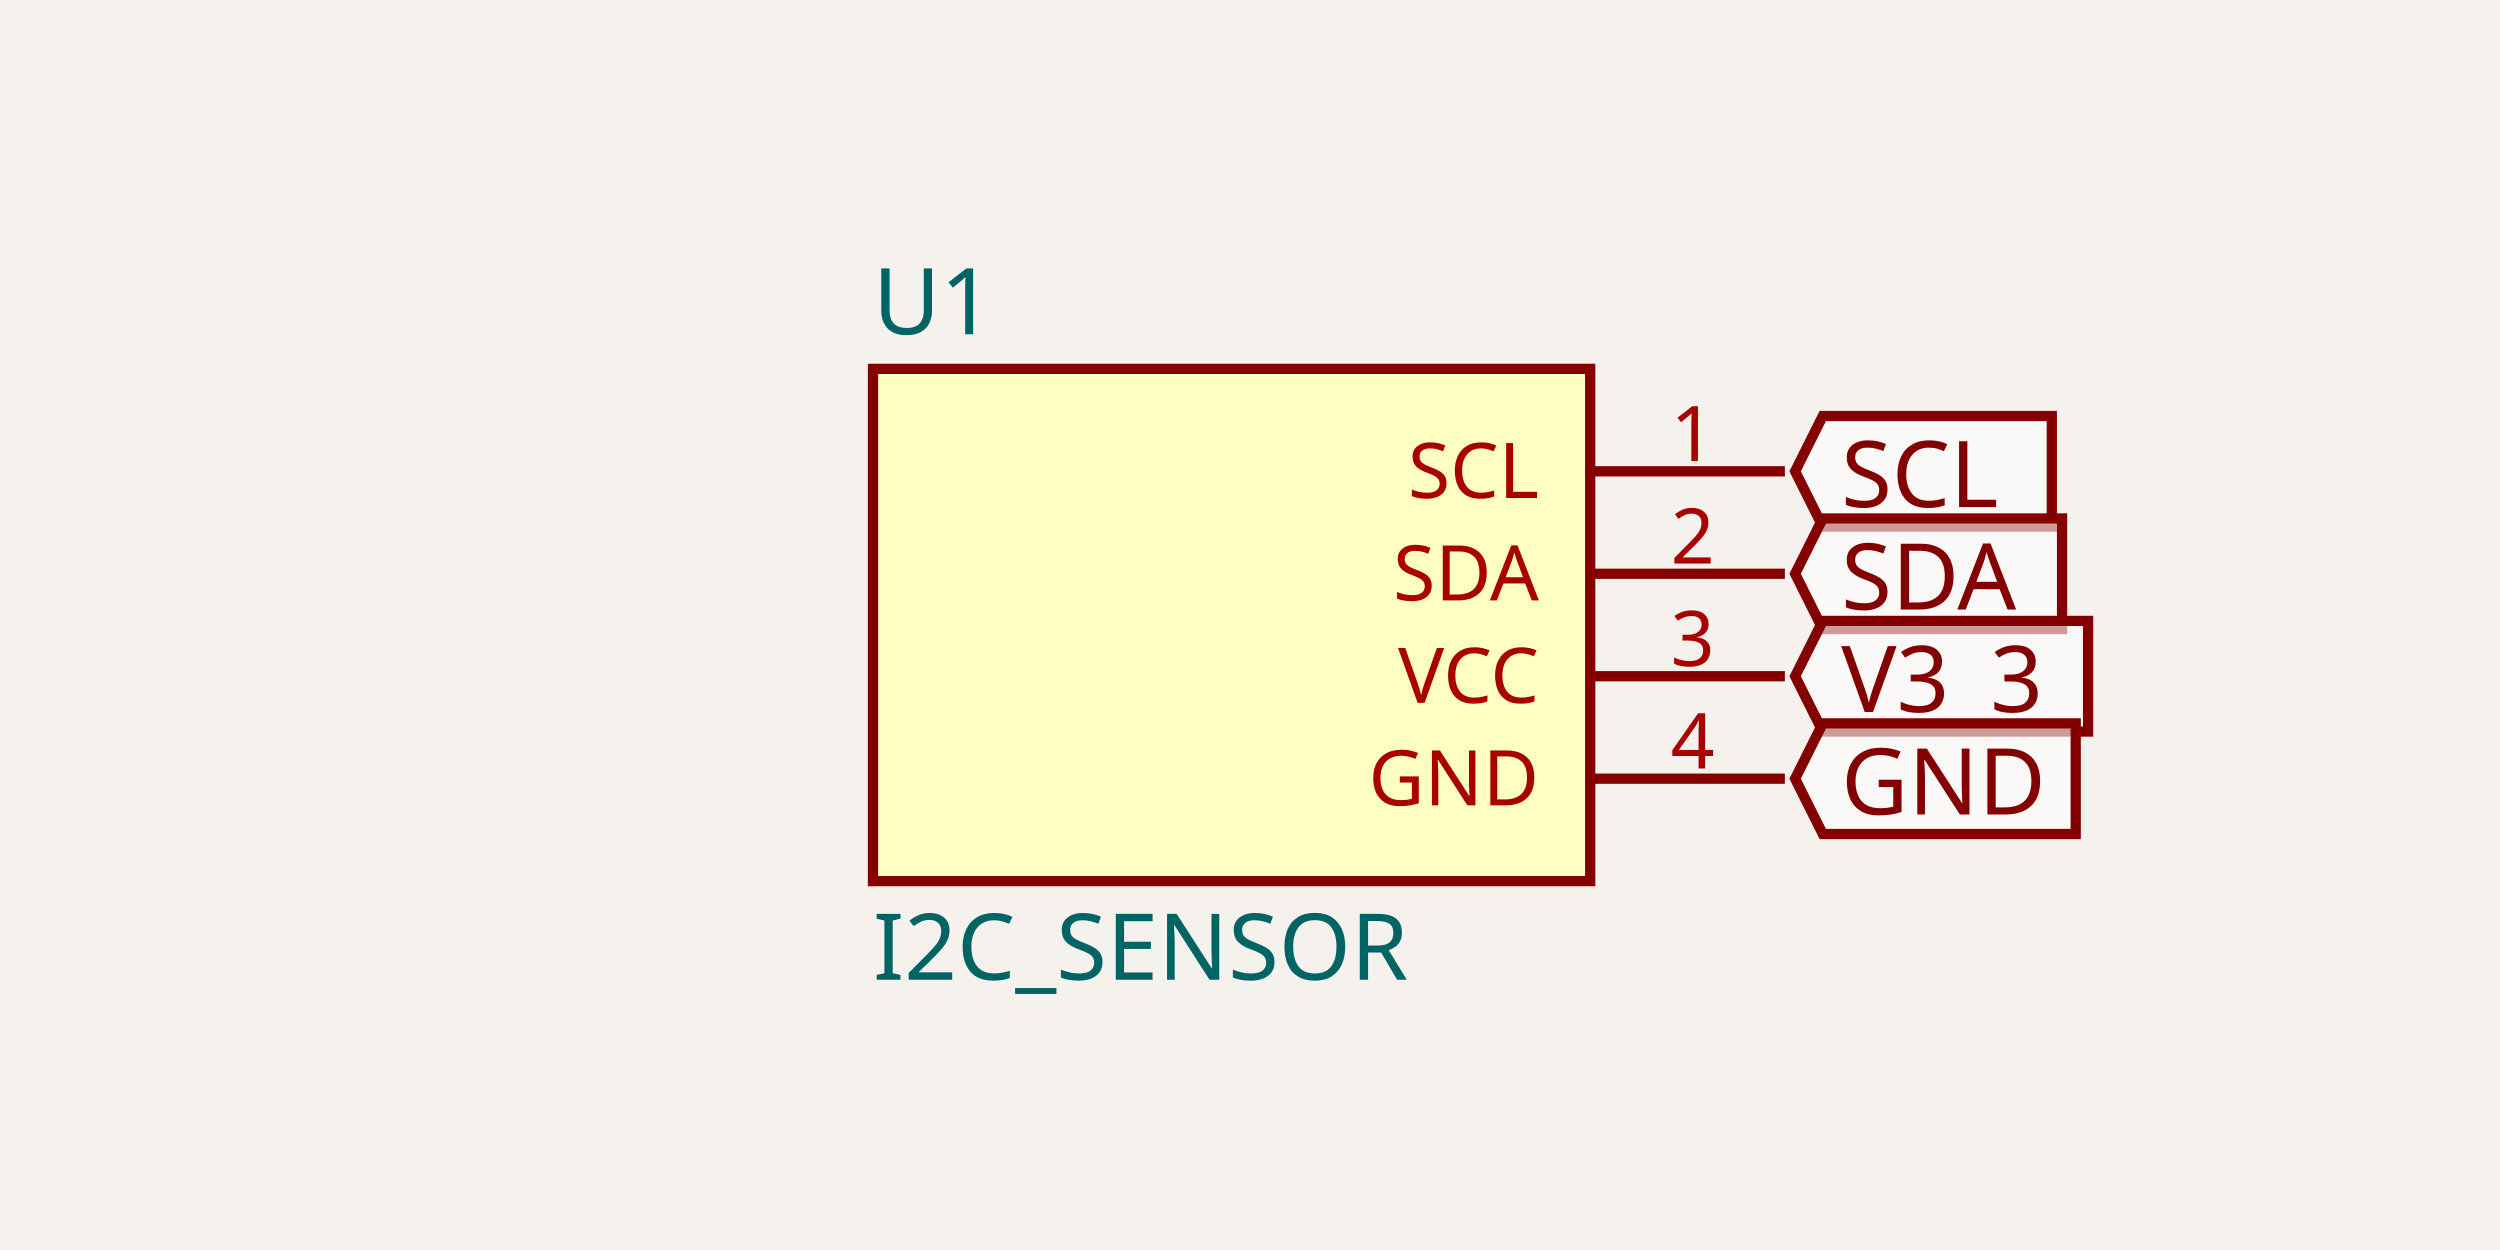
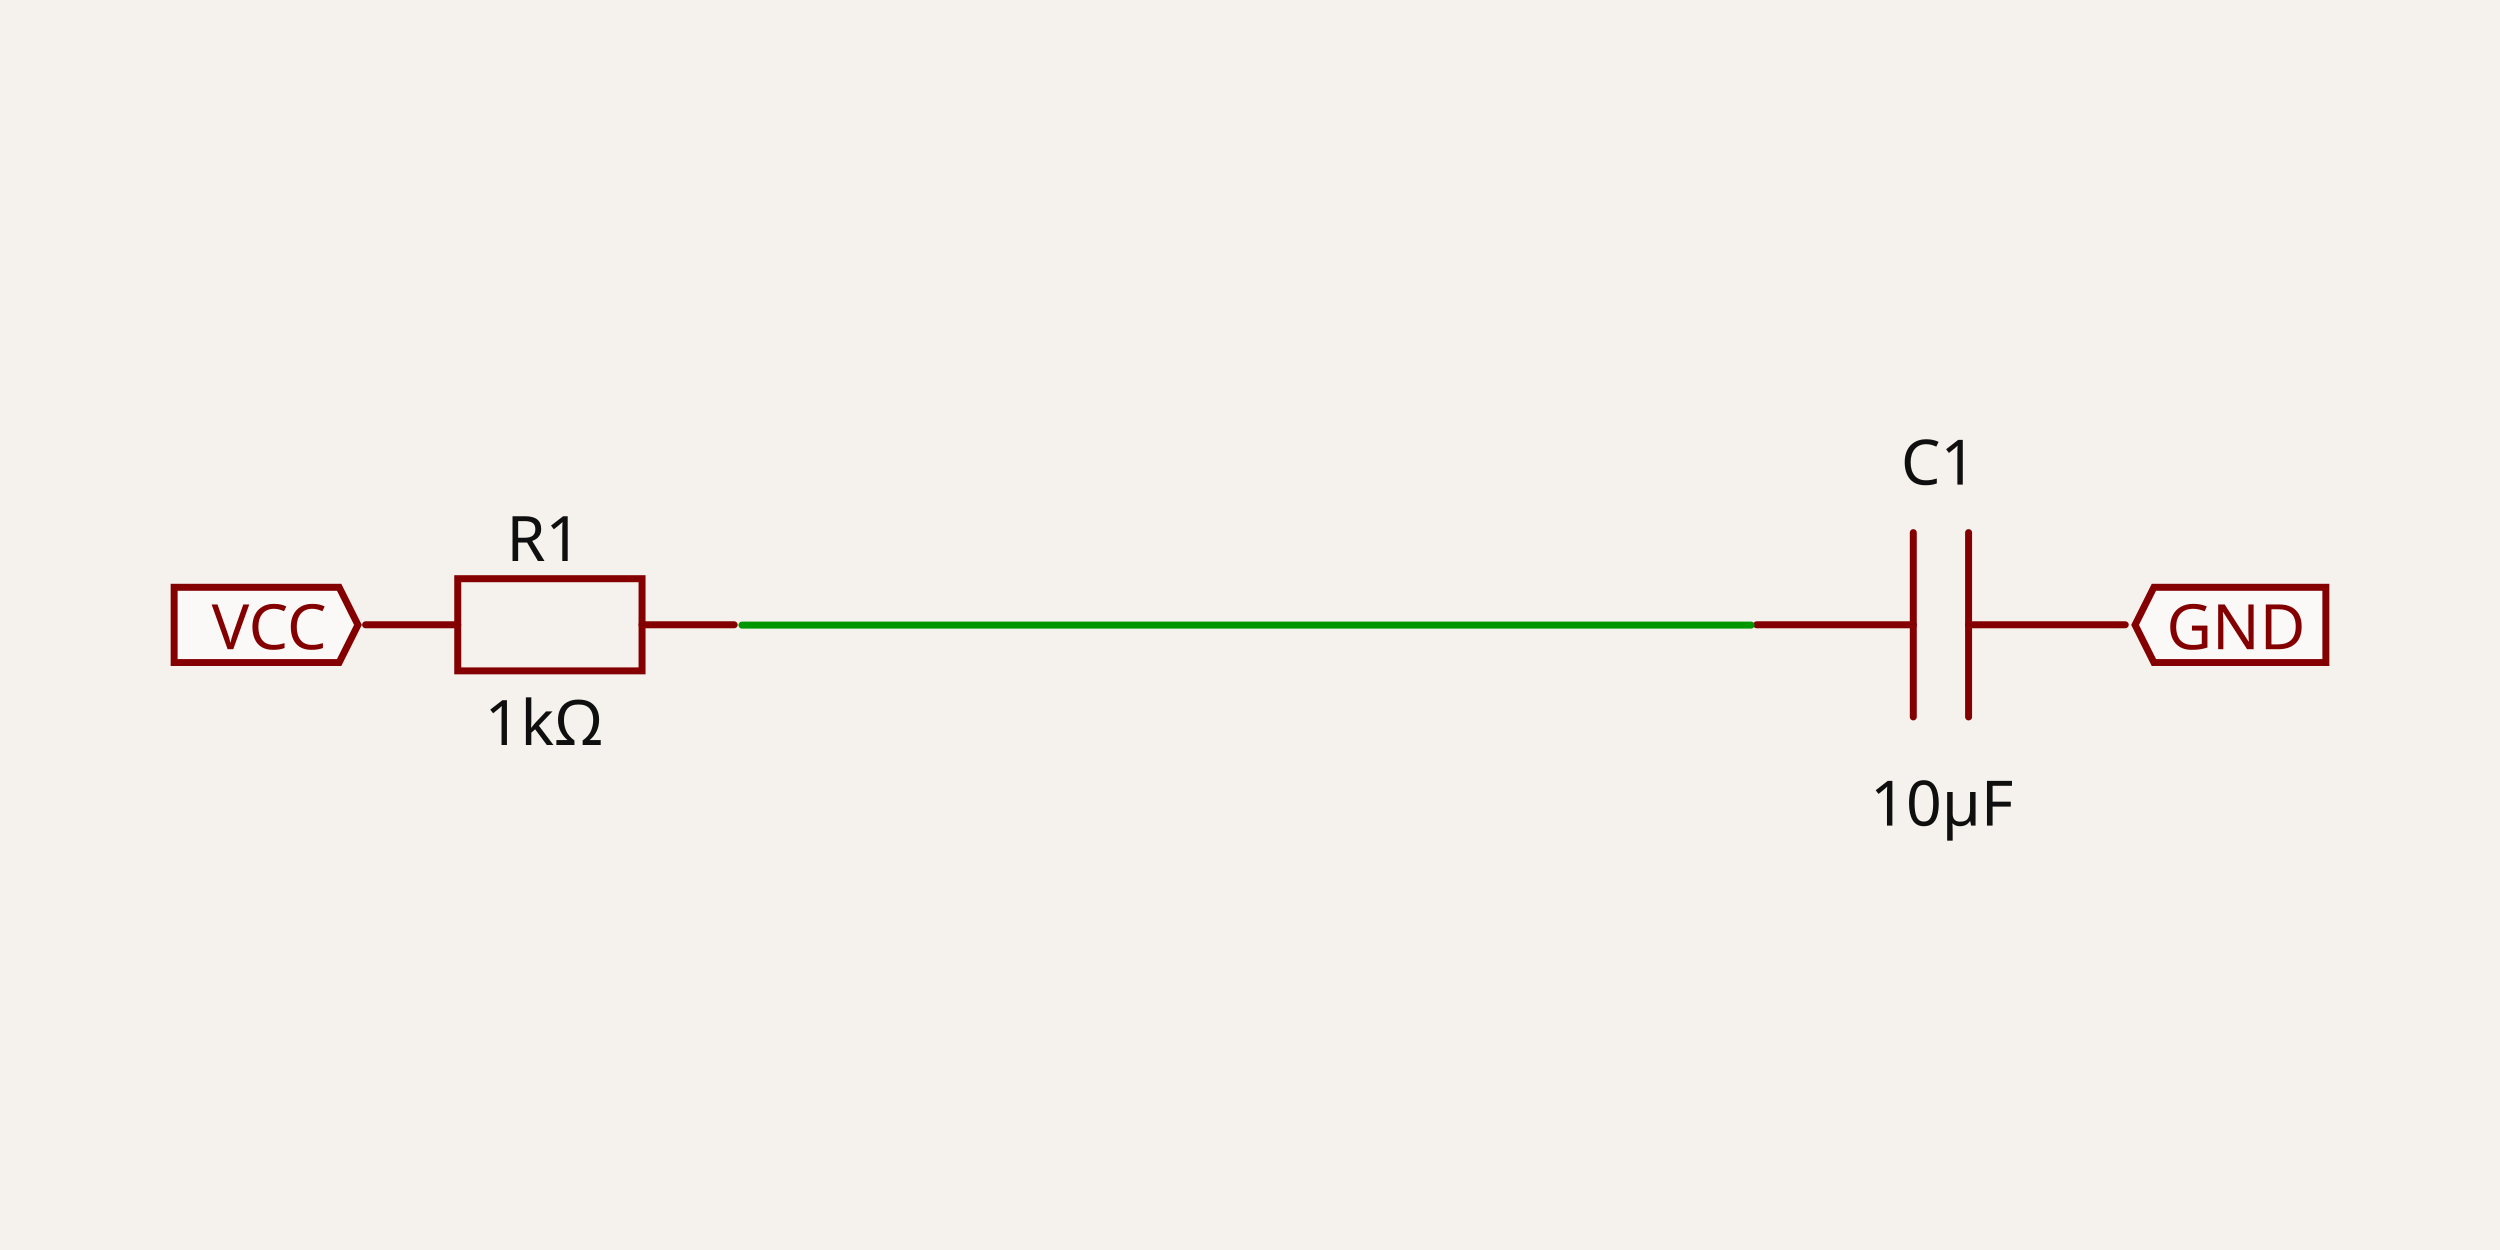
- <svg xmlns="http://www.w3.org/2000/svg" width="1200" height="600" style="background-color: rgb(245, 241, 237)" data-real-to-screen-transform="matrix(245.9016393443,0,0,-245.9016393443,-638.3442622951,300)" data-software-used-string="@tscircuit/core@0.0.534">
+ <svg xmlns="http://www.w3.org/2000/svg" width="1200" height="600" style="background-color: rgb(245, 241, 237)" data-real-to-screen-transform="matrix(167.1782631107,0,0,-167.1782631107,598.3350215242,300)" data-software-used-string="@tscircuit/core@0.0.534">
  <style>
              .boundary { fill: rgb(245, 241, 237); }
              .schematic-boundary { fill: none; stroke: #fff; }
              .component { fill: none; stroke: rgb(132, 0, 0); }
              .chip { fill: rgb(255, 255, 194); stroke: rgb(132, 0, 0); }
              .component-pin { fill: none; stroke: rgb(132, 0, 0); }
              .trace:hover {
                filter: invert(1);
              }
              .trace:hover .trace-crossing-outline {
                opacity: 0;
              }
              .trace:hover .trace-junction {
                filter: invert(1);
              }
              .text { font-family: sans-serif; fill: rgb(0, 150, 0); }
              .pin-number { fill: rgb(169, 0, 0); }
              .port-label { fill: rgb(0, 100, 100); }
              .component-name { fill: rgb(0, 100, 100); }
            </style>
  <rect class="boundary" x="0" y="0" width="1200" height="600" />
  <g data-circuit-json-type="schematic_component" data-schematic-component-id="schematic_component_0">
-     <rect class="component chip" x="419.033" y="177.049" width="344.262" height="245.902" stroke-width="4.918px" fill="rgb(255, 255, 194)" stroke="rgb(132, 0, 0)" />
-     <rect class="component-overlay" x="419.033" y="177.049" width="344.262" height="245.902" fill="transparent" />
-     <text x="419.033" y="454.918" fill="#006464" text-anchor="start" dominant-baseline="middle" font-family="sans-serif" font-size="44.262px" transform="rotate(0, 419.0328, 454.918)">I2C_SENSOR</text>
-     <text x="419.033" y="145.082" fill="#006464" text-anchor="start" dominant-baseline="middle" font-family="sans-serif" font-size="44.262px" transform="rotate(0, 419.0328, 145.082)">U1</text>
-     <line class="component-pin" x1="856.738" y1="226.23" x2="763.295" y2="226.23" stroke-width="4.918px" />
-     <text class="pin-number" x="812.475" y="221.311" style="font-family: sans-serif;" fill="rgb(169, 0, 0)" text-anchor="middle" dominant-baseline="auto" font-size="36.885px" transform="">1</text>
-     <text class="pin-number" x="738.705" y="226.23" style="font-family: sans-serif;" fill="rgb(169, 0, 0)" text-anchor="end" dominant-baseline="middle" font-size="36.885px" transform="">SCL</text>
-     <line class="component-pin" x1="856.738" y1="275.41" x2="763.295" y2="275.41" stroke-width="4.918px" />
-     <text class="pin-number" x="812.475" y="270.492" style="font-family: sans-serif;" fill="rgb(169, 0, 0)" text-anchor="middle" dominant-baseline="auto" font-size="36.885px" transform="">2</text>
-     <text class="pin-number" x="738.705" y="275.41" style="font-family: sans-serif;" fill="rgb(169, 0, 0)" text-anchor="end" dominant-baseline="middle" font-size="36.885px" transform="">SDA</text>
-     <line class="component-pin" x1="856.738" y1="324.59" x2="763.295" y2="324.59" stroke-width="4.918px" />
-     <text class="pin-number" x="812.475" y="319.672" style="font-family: sans-serif;" fill="rgb(169, 0, 0)" text-anchor="middle" dominant-baseline="auto" font-size="36.885px" transform="">3</text>
-     <text class="pin-number" x="738.705" y="324.59" style="font-family: sans-serif;" fill="rgb(169, 0, 0)" text-anchor="end" dominant-baseline="middle" font-size="36.885px" transform="">VCC</text>
-     <line class="component-pin" x1="856.738" y1="373.77" x2="763.295" y2="373.77" stroke-width="4.918px" />
-     <text class="pin-number" x="812.475" y="368.852" style="font-family: sans-serif;" fill="rgb(169, 0, 0)" text-anchor="middle" dominant-baseline="auto" font-size="36.885px" transform="">4</text>
-     <text class="pin-number" x="738.705" y="373.77" style="font-family: sans-serif;" fill="rgb(169, 0, 0)" text-anchor="end" dominant-baseline="middle" font-size="36.885px" transform="">GND</text>
+     <rect class="component-overlay" x="175.483" y="277.778" width="176.93" height="44.233" fill="transparent" />
+     <path d="M 175.483 299.895 L 219.715 299.895" stroke="rgb(132, 0, 0)" fill="none" stroke-width="3.344px" stroke-linecap="round" />
+     <path d="M 308.18 299.895 L 352.413 299.895" stroke="rgb(132, 0, 0)" fill="none" stroke-width="3.344px" stroke-linecap="round" />
+     <path d="M 263.948 277.778 L 308.18 277.778 L 308.18 322.011 L 219.715 322.011 L 219.715 277.778 L 263.948 277.778" stroke="rgb(132, 0, 0)" fill="none" stroke-width="3.344px" stroke-linecap="round" />
+     <text x="261.053" y="269.278" fill="rgb(15, 15, 15)" font-family="sans-serif" text-anchor="middle" dominant-baseline="auto" font-size="30.092px">R1</text>
+     <text x="261.053" y="334.243" fill="rgb(15, 15, 15)" font-family="sans-serif" text-anchor="middle" dominant-baseline="hanging" font-size="30.092px">1kΩ</text>
  </g>
-   <path class="net-label" d="     M 861.656,226.23     L 874.934,199.672     L 984.869,199.672     L 984.869,252.787     L 874.934,252.787     Z   " fill="rgba(255, 255, 255, 0.6)" stroke="rgb(132, 0, 0)" stroke-width="4.918px" />
-   <text class="net-label-text" x="883.787" y="226.23" fill="rgb(132, 0, 0)" text-anchor="start" dominant-baseline="central" font-family="sans-serif" font-variant-numeric="tabular-nums" font-size="44.262px" transform="">SCL</text>
-   <path class="net-label" d="     M 861.656,275.41     L 874.934,248.852     L 989.787,248.852     L 989.787,301.967     L 874.934,301.967     Z   " fill="rgba(255, 255, 255, 0.6)" stroke="rgb(132, 0, 0)" stroke-width="4.918px" />
-   <text class="net-label-text" x="883.787" y="275.41" fill="rgb(132, 0, 0)" text-anchor="start" dominant-baseline="central" font-family="sans-serif" font-variant-numeric="tabular-nums" font-size="44.262px" transform="">SDA</text>
-   <path class="net-label" d="     M 861.656,324.59     L 874.934,298.033     L 1002.279,298.033     L 1002.279,351.148     L 874.934,351.148     Z   " fill="rgba(255, 255, 255, 0.6)" stroke="rgb(132, 0, 0)" stroke-width="4.918px" />
-   <text class="net-label-text" x="883.787" y="324.59" fill="rgb(132, 0, 0)" text-anchor="start" dominant-baseline="central" font-family="sans-serif" font-variant-numeric="tabular-nums" font-size="44.262px" transform="">V3_3</text>
-   <path class="net-label" d="     M 861.656,373.77     L 874.934,347.213     L 996.344,347.213     L 996.344,400.328     L 874.934,400.328     Z   " fill="rgba(255, 255, 255, 0.6)" stroke="rgb(132, 0, 0)" stroke-width="4.918px" />
-   <text class="net-label-text" x="883.787" y="373.77" fill="rgb(132, 0, 0)" text-anchor="start" dominant-baseline="central" font-family="sans-serif" font-variant-numeric="tabular-nums" font-size="44.262px" transform="">GND</text>
+   <g data-circuit-json-type="schematic_component" data-schematic-component-id="schematic_component_1">
+     <rect class="component-overlay" x="843.185" y="255.662" width="176.93" height="88.465" fill="transparent" />
+     <path d="M 1020.115 299.895 L 944.92 299.895" stroke="rgb(132, 0, 0)" fill="none" stroke-width="3.344px" stroke-linecap="round" />
+     <path d="M 918.38 299.895 L 843.185 299.895" stroke="rgb(132, 0, 0)" fill="none" stroke-width="3.344px" stroke-linecap="round" />
+     <path d="M 944.92 255.662 L 944.92 344.127" stroke="rgb(132, 0, 0)" fill="none" stroke-width="3.344px" stroke-linecap="round" />
+     <path d="M 918.38 255.662 L 918.38 344.127" stroke="rgb(132, 0, 0)" fill="none" stroke-width="3.344px" stroke-linecap="round" />
+     <text x="930.541" y="232.621" fill="rgb(15, 15, 15)" font-family="sans-serif" text-anchor="middle" dominant-baseline="auto" font-size="30.092px">C1</text>
+     <text x="932.048" y="372.948" fill="rgb(15, 15, 15)" font-family="sans-serif" text-anchor="middle" dominant-baseline="hanging" font-size="30.092px">10µF</text>
+   </g>
+   <g class="trace" data-circuit-json-type="schematic_trace" data-schematic-trace-id="schematic_trace_0">
+     <path d="M 356.142 300.046 L 840.541 300.046" class="trace-invisible-hover-outline" stroke="rgb(0, 150, 0)" fill="none" stroke-width="26.749px" stroke-linecap="round" opacity="0" stroke-linejoin="round" />
+     <path d="M 356.142 300.046 L 840.541 300.046" stroke="rgb(0, 150, 0)" fill="none" stroke-width="3.344px" stroke-linecap="round" stroke-linejoin="round" />
+   </g>
+   <path class="net-label" d="     M 171.815,299.954     L 162.787,318.01     L 83.589,318.01     L 83.589,281.899     L 162.787,281.899     Z   " fill="rgba(255, 255, 255, 0.6)" stroke="rgb(132, 0, 0)" stroke-width="3.344px" />
+   <text class="net-label-text" x="156.769" y="299.954" fill="rgb(132, 0, 0)" text-anchor="end" dominant-baseline="central" font-family="sans-serif" font-variant-numeric="tabular-nums" font-size="30.092px" transform="">VCC</text>
+   <path class="net-label" d="     M 1024.842,299.954     L 1033.869,281.899     L 1116.411,281.899     L 1116.411,318.01     L 1033.869,318.01     Z   " fill="rgba(255, 255, 255, 0.6)" stroke="rgb(132, 0, 0)" stroke-width="3.344px" />
+   <text class="net-label-text" x="1039.888" y="299.954" fill="rgb(132, 0, 0)" text-anchor="start" dominant-baseline="central" font-family="sans-serif" font-variant-numeric="tabular-nums" font-size="30.092px" transform="">GND</text>
</svg>
